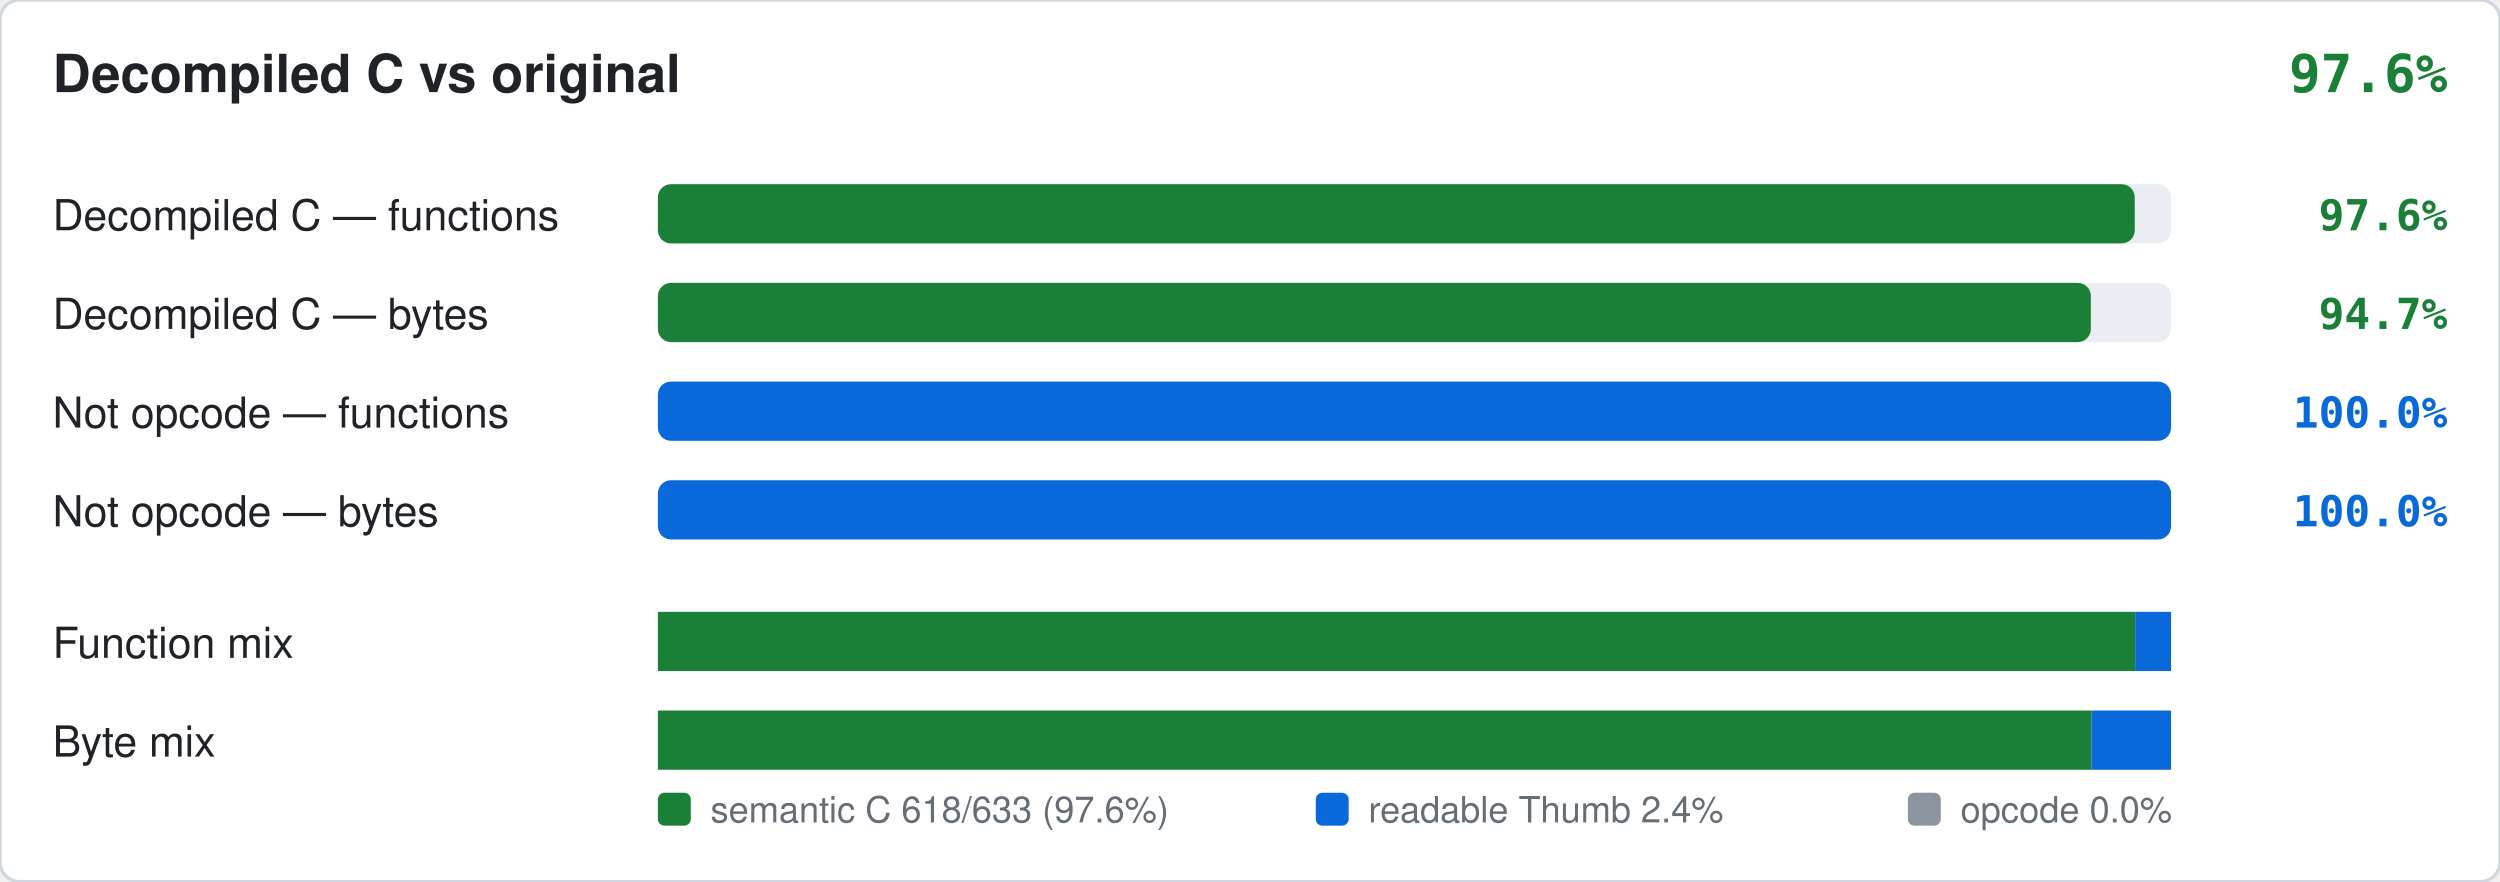
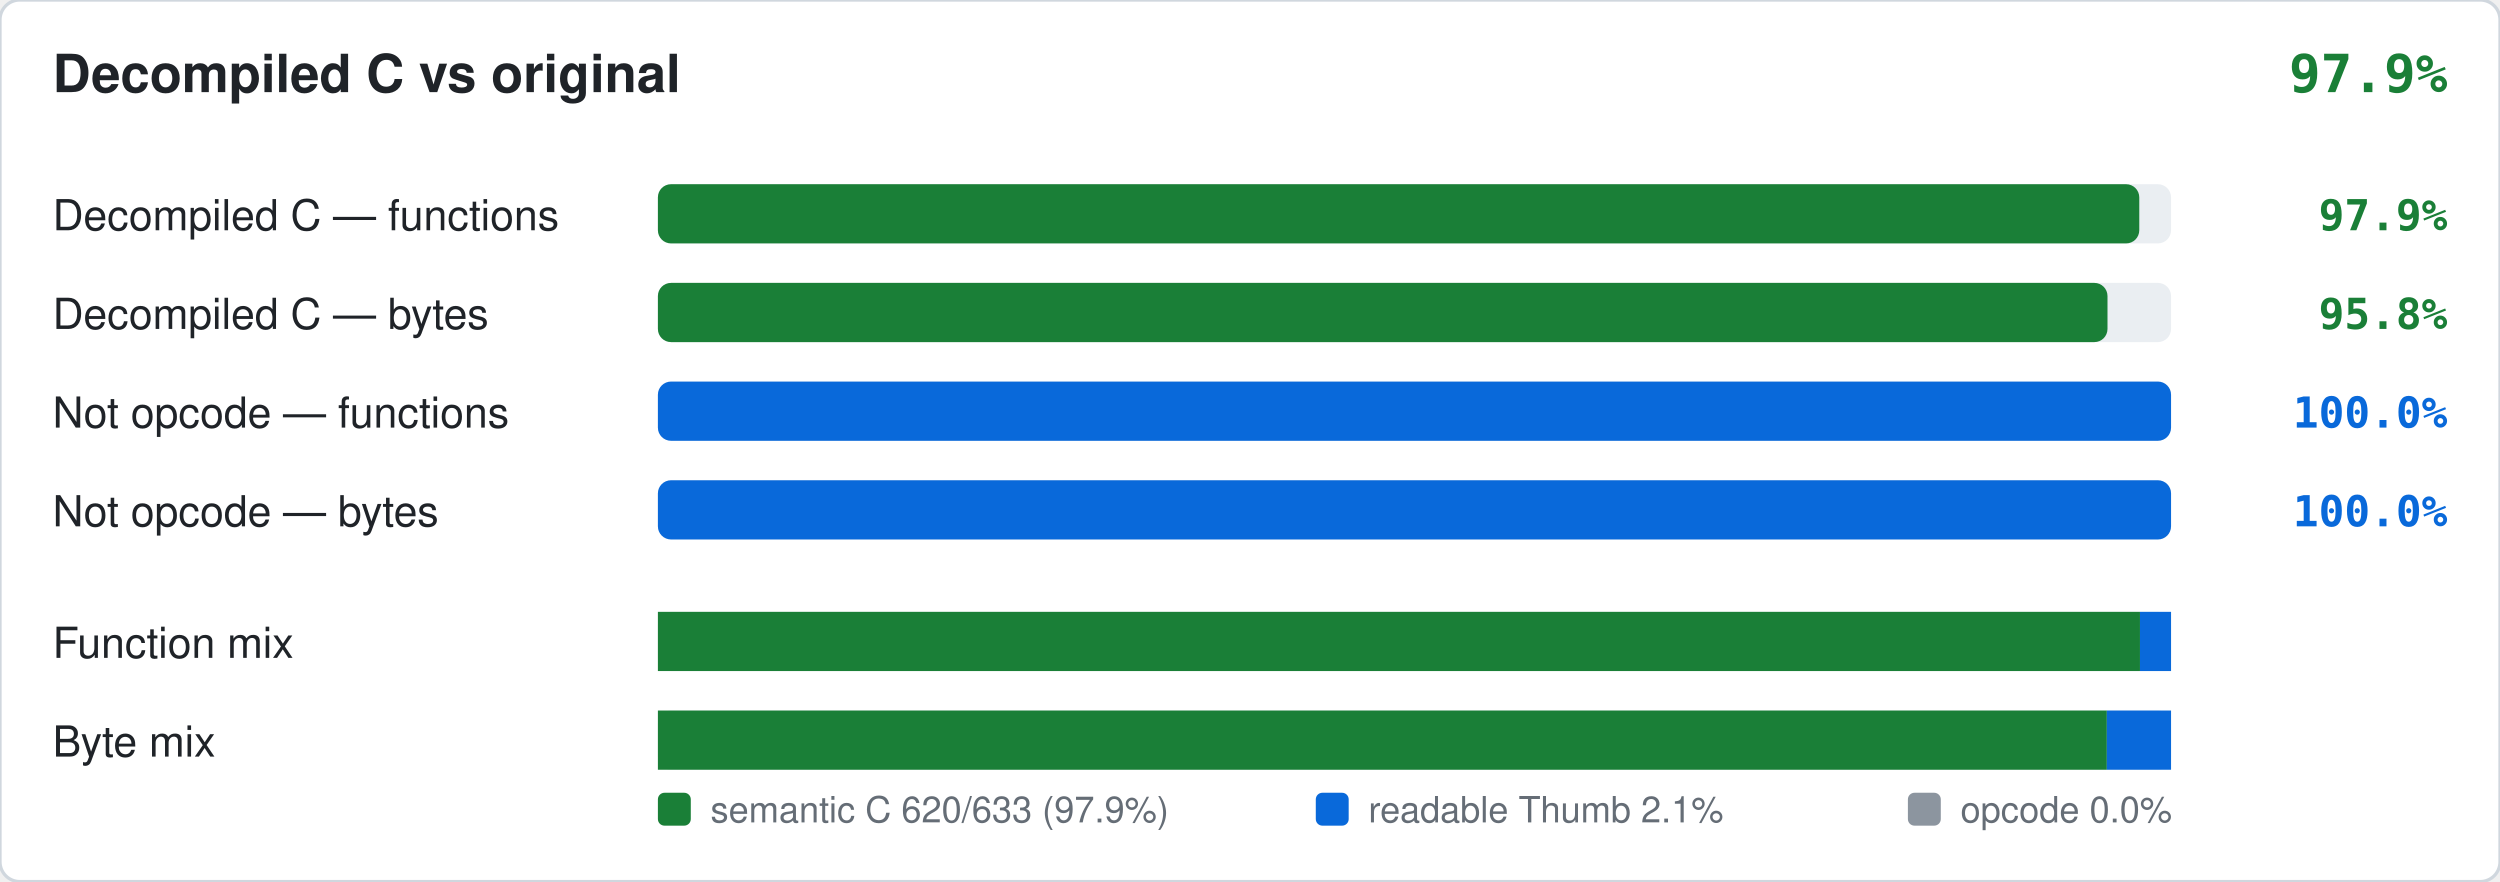
- <svg xmlns="http://www.w3.org/2000/svg" width="760" height="268" viewBox="0 0 760 268" role="img" aria-label="Decompiled C 97.6% functions, 94.7% bytes (618/633, 85,530/90,272)">
+ <svg xmlns="http://www.w3.org/2000/svg" width="760" height="268" viewBox="0 0 760 268" role="img" aria-label="Decompiled C 97.9% functions, 95.8% bytes (620/633, 86,442/90,272)">
  <rect width="760" height="268" rx="6" fill="#ffffff" stroke="#d0d7de" />
  <text x="16" y="28" font-family="-apple-system,BlinkMacSystemFont,Segoe UI,Helvetica,Arial,sans-serif" font-size="16" font-weight="600" fill="#1f2328">Decompiled C vs original</text>
-   <text x="744" y="28" text-anchor="end" font-family="ui-monospace,SFMono-Regular,Menlo,Consolas,monospace" font-size="16" font-weight="700" fill="#1a7f37">97.6%</text>
+   <text x="744" y="28" text-anchor="end" font-family="ui-monospace,SFMono-Regular,Menlo,Consolas,monospace" font-size="16" font-weight="700" fill="#1a7f37">97.9%</text>
  <text x="16" y="70" font-family="-apple-system,BlinkMacSystemFont,Segoe UI,Helvetica,Arial,sans-serif" font-size="13" fill="#1f2328">Decompiled C — functions</text>
  <rect x="200.00" y="56.00" width="460.00" height="18.00" rx="4" fill="#eaeef2" />
-   <rect x="200.00" y="56.00" width="448.96" height="18.00" rx="4" fill="#1a7f37" />
-   <text x="744" y="70" text-anchor="end" font-family="ui-monospace,SFMono-Regular,Menlo,Consolas,monospace" font-size="13" font-weight="700" fill="#1a7f37">97.6%</text>
+   <rect x="200.00" y="56.00" width="450.34" height="18.00" rx="4" fill="#1a7f37" />
+   <text x="744" y="70" text-anchor="end" font-family="ui-monospace,SFMono-Regular,Menlo,Consolas,monospace" font-size="13" font-weight="700" fill="#1a7f37">97.9%</text>
  <text x="16" y="100" font-family="-apple-system,BlinkMacSystemFont,Segoe UI,Helvetica,Arial,sans-serif" font-size="13" fill="#1f2328">Decompiled C — bytes</text>
  <rect x="200.00" y="86.00" width="460.00" height="18.00" rx="4" fill="#eaeef2" />
-   <rect x="200.00" y="86.00" width="435.62" height="18.00" rx="4" fill="#1a7f37" />
-   <text x="744" y="100" text-anchor="end" font-family="ui-monospace,SFMono-Regular,Menlo,Consolas,monospace" font-size="13" font-weight="700" fill="#1a7f37">94.7%</text>
+   <rect x="200.00" y="86.00" width="440.68" height="18.00" rx="4" fill="#1a7f37" />
+   <text x="744" y="100" text-anchor="end" font-family="ui-monospace,SFMono-Regular,Menlo,Consolas,monospace" font-size="13" font-weight="700" fill="#1a7f37">95.8%</text>
  <text x="16" y="130" font-family="-apple-system,BlinkMacSystemFont,Segoe UI,Helvetica,Arial,sans-serif" font-size="13" fill="#1f2328">Not opcode — functions</text>
  <rect x="200.00" y="116.00" width="460.00" height="18.00" rx="4" fill="#eaeef2" />
  <rect x="200.00" y="116.00" width="460.00" height="18.00" rx="4" fill="#0969da" />
  <text x="744" y="130" text-anchor="end" font-family="ui-monospace,SFMono-Regular,Menlo,Consolas,monospace" font-size="13" font-weight="700" fill="#0969da">100.0%</text>
  <text x="16" y="160" font-family="-apple-system,BlinkMacSystemFont,Segoe UI,Helvetica,Arial,sans-serif" font-size="13" fill="#1f2328">Not opcode — bytes</text>
  <rect x="200.00" y="146.00" width="460.00" height="18.00" rx="4" fill="#eaeef2" />
  <rect x="200.00" y="146.00" width="460.00" height="18.00" rx="4" fill="#0969da" />
  <text x="744" y="160" text-anchor="end" font-family="ui-monospace,SFMono-Regular,Menlo,Consolas,monospace" font-size="13" font-weight="700" fill="#0969da">100.0%</text>
  <text x="16" y="200" font-family="-apple-system,BlinkMacSystemFont,Segoe UI,Helvetica,Arial,sans-serif" font-size="13" fill="#1f2328">Function mix</text>
  <rect x="200.00" y="186.00" width="460.00" height="18.00" rx="4" fill="#eaeef2" />
-   <rect x="200.00" y="186.00" width="449.10" height="18.00" fill="#1a7f37" />
-   <rect x="649.10" y="186.00" width="10.90" height="18.00" fill="#0969da" />
+   <rect x="200.00" y="186.00" width="450.55" height="18.00" fill="#1a7f37" />
+   <rect x="650.55" y="186.00" width="9.45" height="18.00" fill="#0969da" />
  <text x="16" y="230" font-family="-apple-system,BlinkMacSystemFont,Segoe UI,Helvetica,Arial,sans-serif" font-size="13" fill="#1f2328">Byte mix</text>
  <rect x="200.00" y="216.00" width="460.00" height="18.00" rx="4" fill="#eaeef2" />
-   <rect x="200.00" y="216.00" width="435.84" height="18.00" fill="#1a7f37" />
-   <rect x="635.84" y="216.00" width="24.16" height="18.00" fill="#0969da" />
+   <rect x="200.00" y="216.00" width="440.48" height="18.00" fill="#1a7f37" />
+   <rect x="640.48" y="216.00" width="19.52" height="18.00" fill="#0969da" />
  <rect x="200" y="241" width="10" height="10" rx="2" fill="#1a7f37" />
-   <text x="216" y="250" font-family="-apple-system,BlinkMacSystemFont,Segoe UI,Helvetica,Arial,sans-serif" font-size="11" fill="#656d76">semantic C 618/633 (97.6%)</text>
+   <text x="216" y="250" font-family="-apple-system,BlinkMacSystemFont,Segoe UI,Helvetica,Arial,sans-serif" font-size="11" fill="#656d76">semantic C 620/633 (97.9%)</text>
  <rect x="400" y="241" width="10" height="10" rx="2" fill="#0969da" />
-   <text x="416" y="250" font-family="-apple-system,BlinkMacSystemFont,Segoe UI,Helvetica,Arial,sans-serif" font-size="11" fill="#656d76">readable Thumb 2.4%</text>
+   <text x="416" y="250" font-family="-apple-system,BlinkMacSystemFont,Segoe UI,Helvetica,Arial,sans-serif" font-size="11" fill="#656d76">readable Thumb 2.1%</text>
  <rect x="580" y="241" width="10" height="10" rx="2" fill="#8c959f" />
  <text x="596" y="250" font-family="-apple-system,BlinkMacSystemFont,Segoe UI,Helvetica,Arial,sans-serif" font-size="11" fill="#656d76">opcode 0.0%</text>
</svg>
